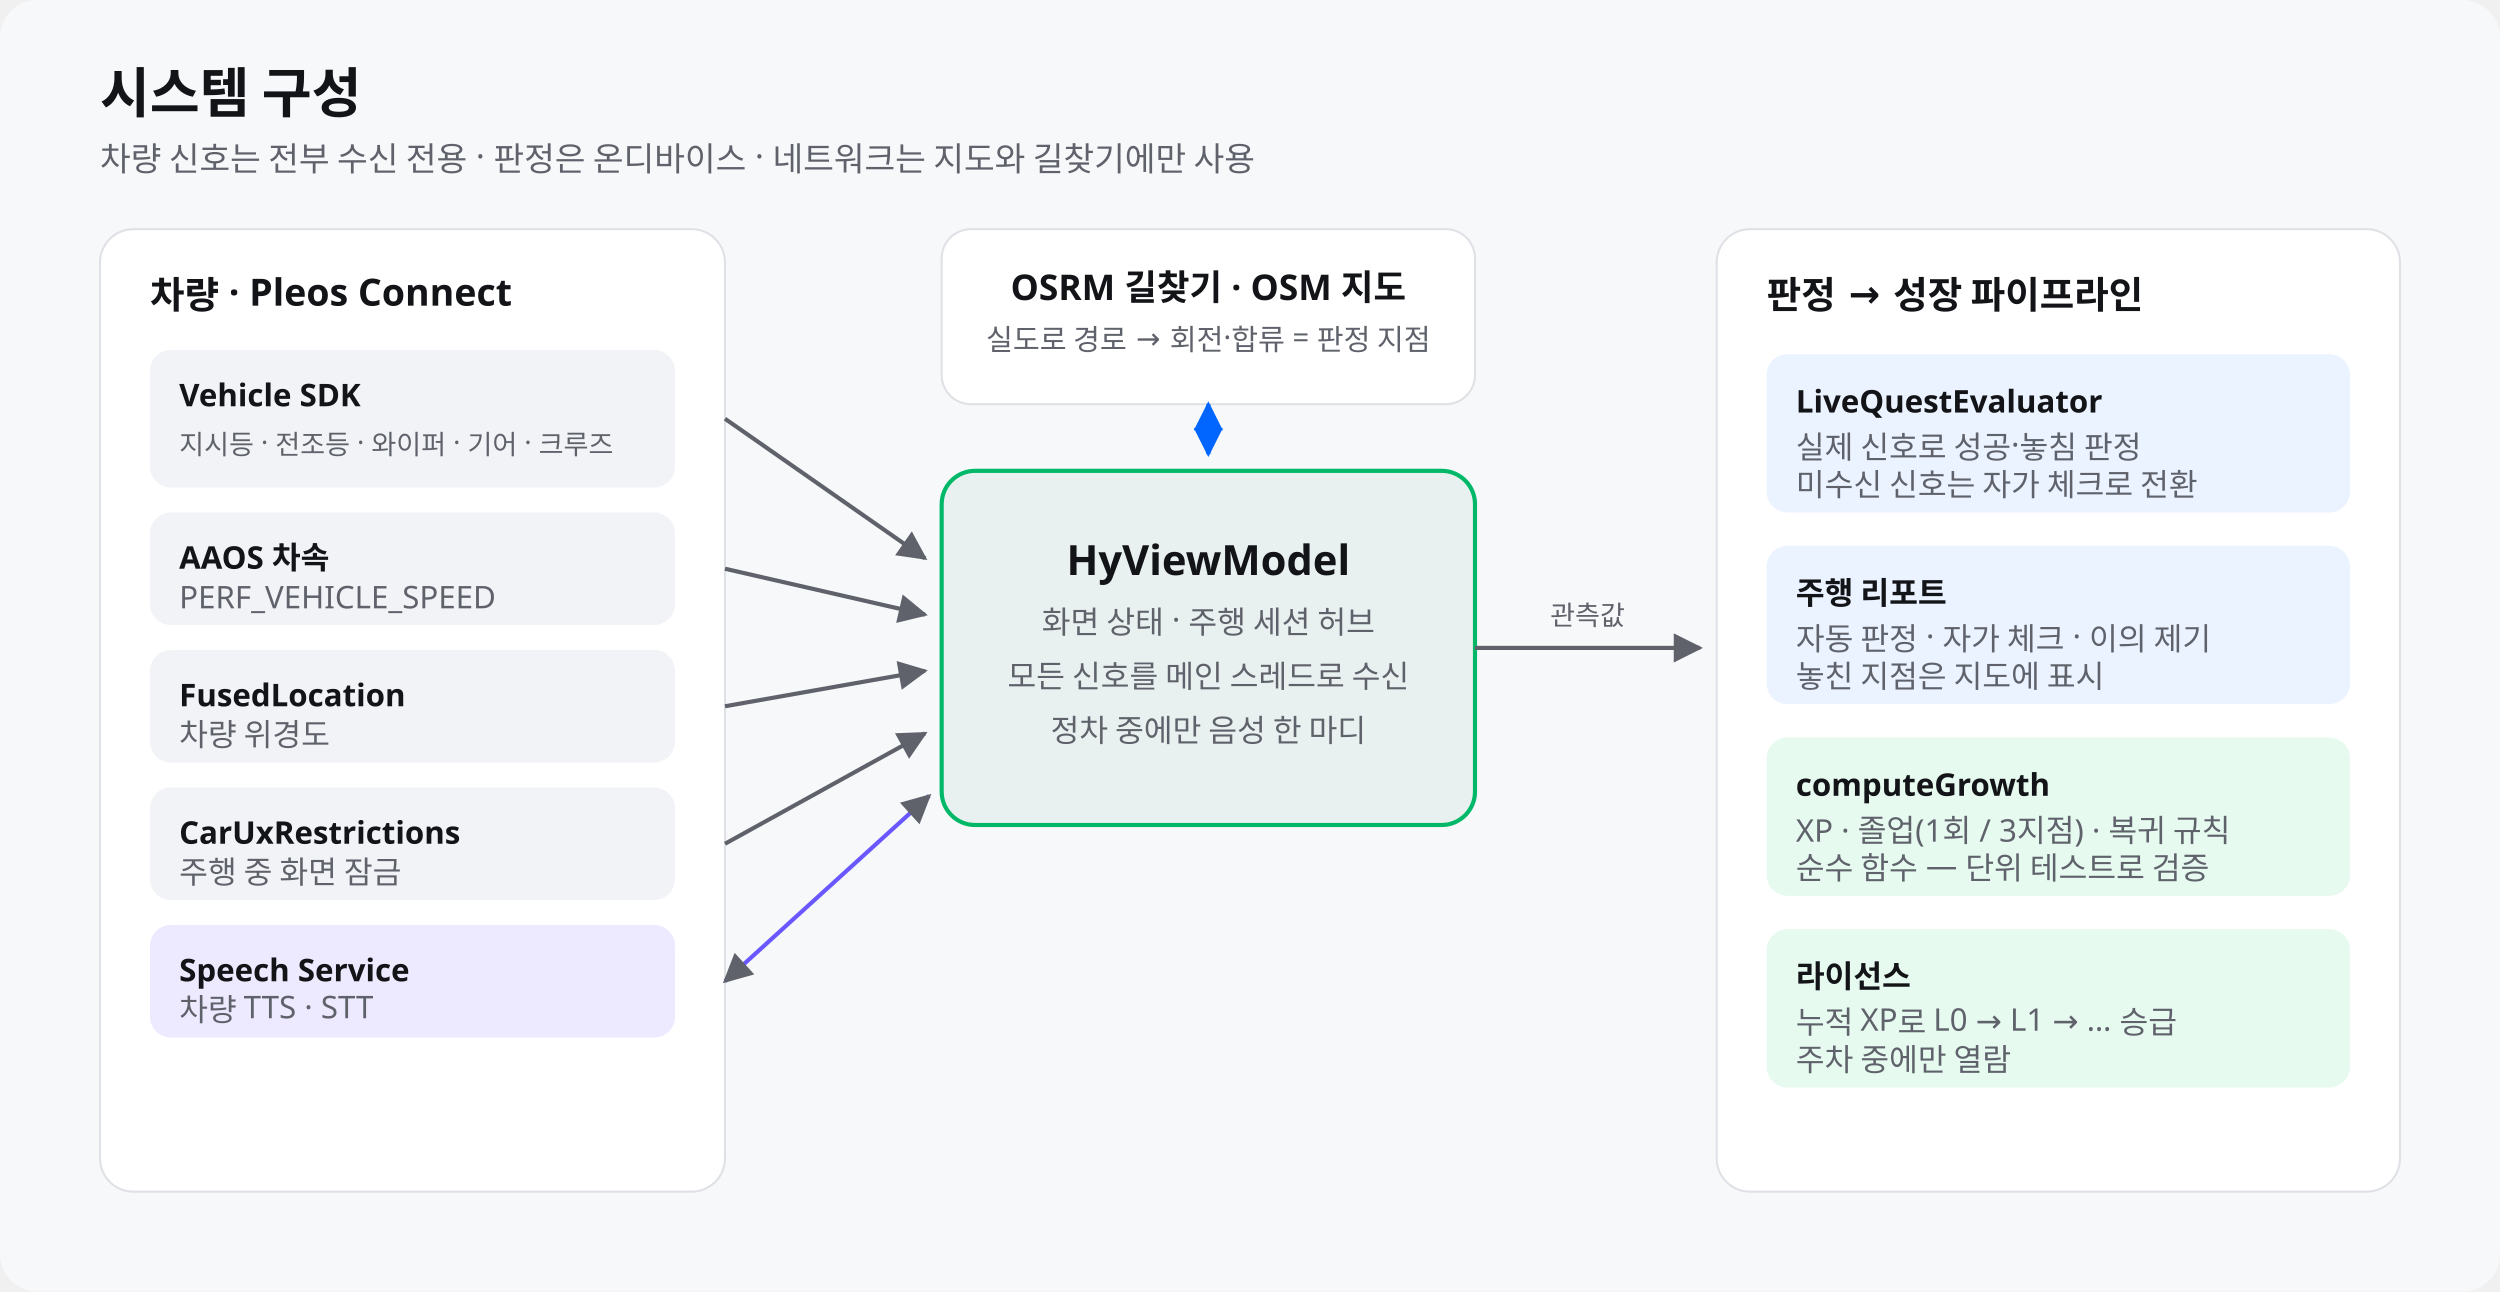
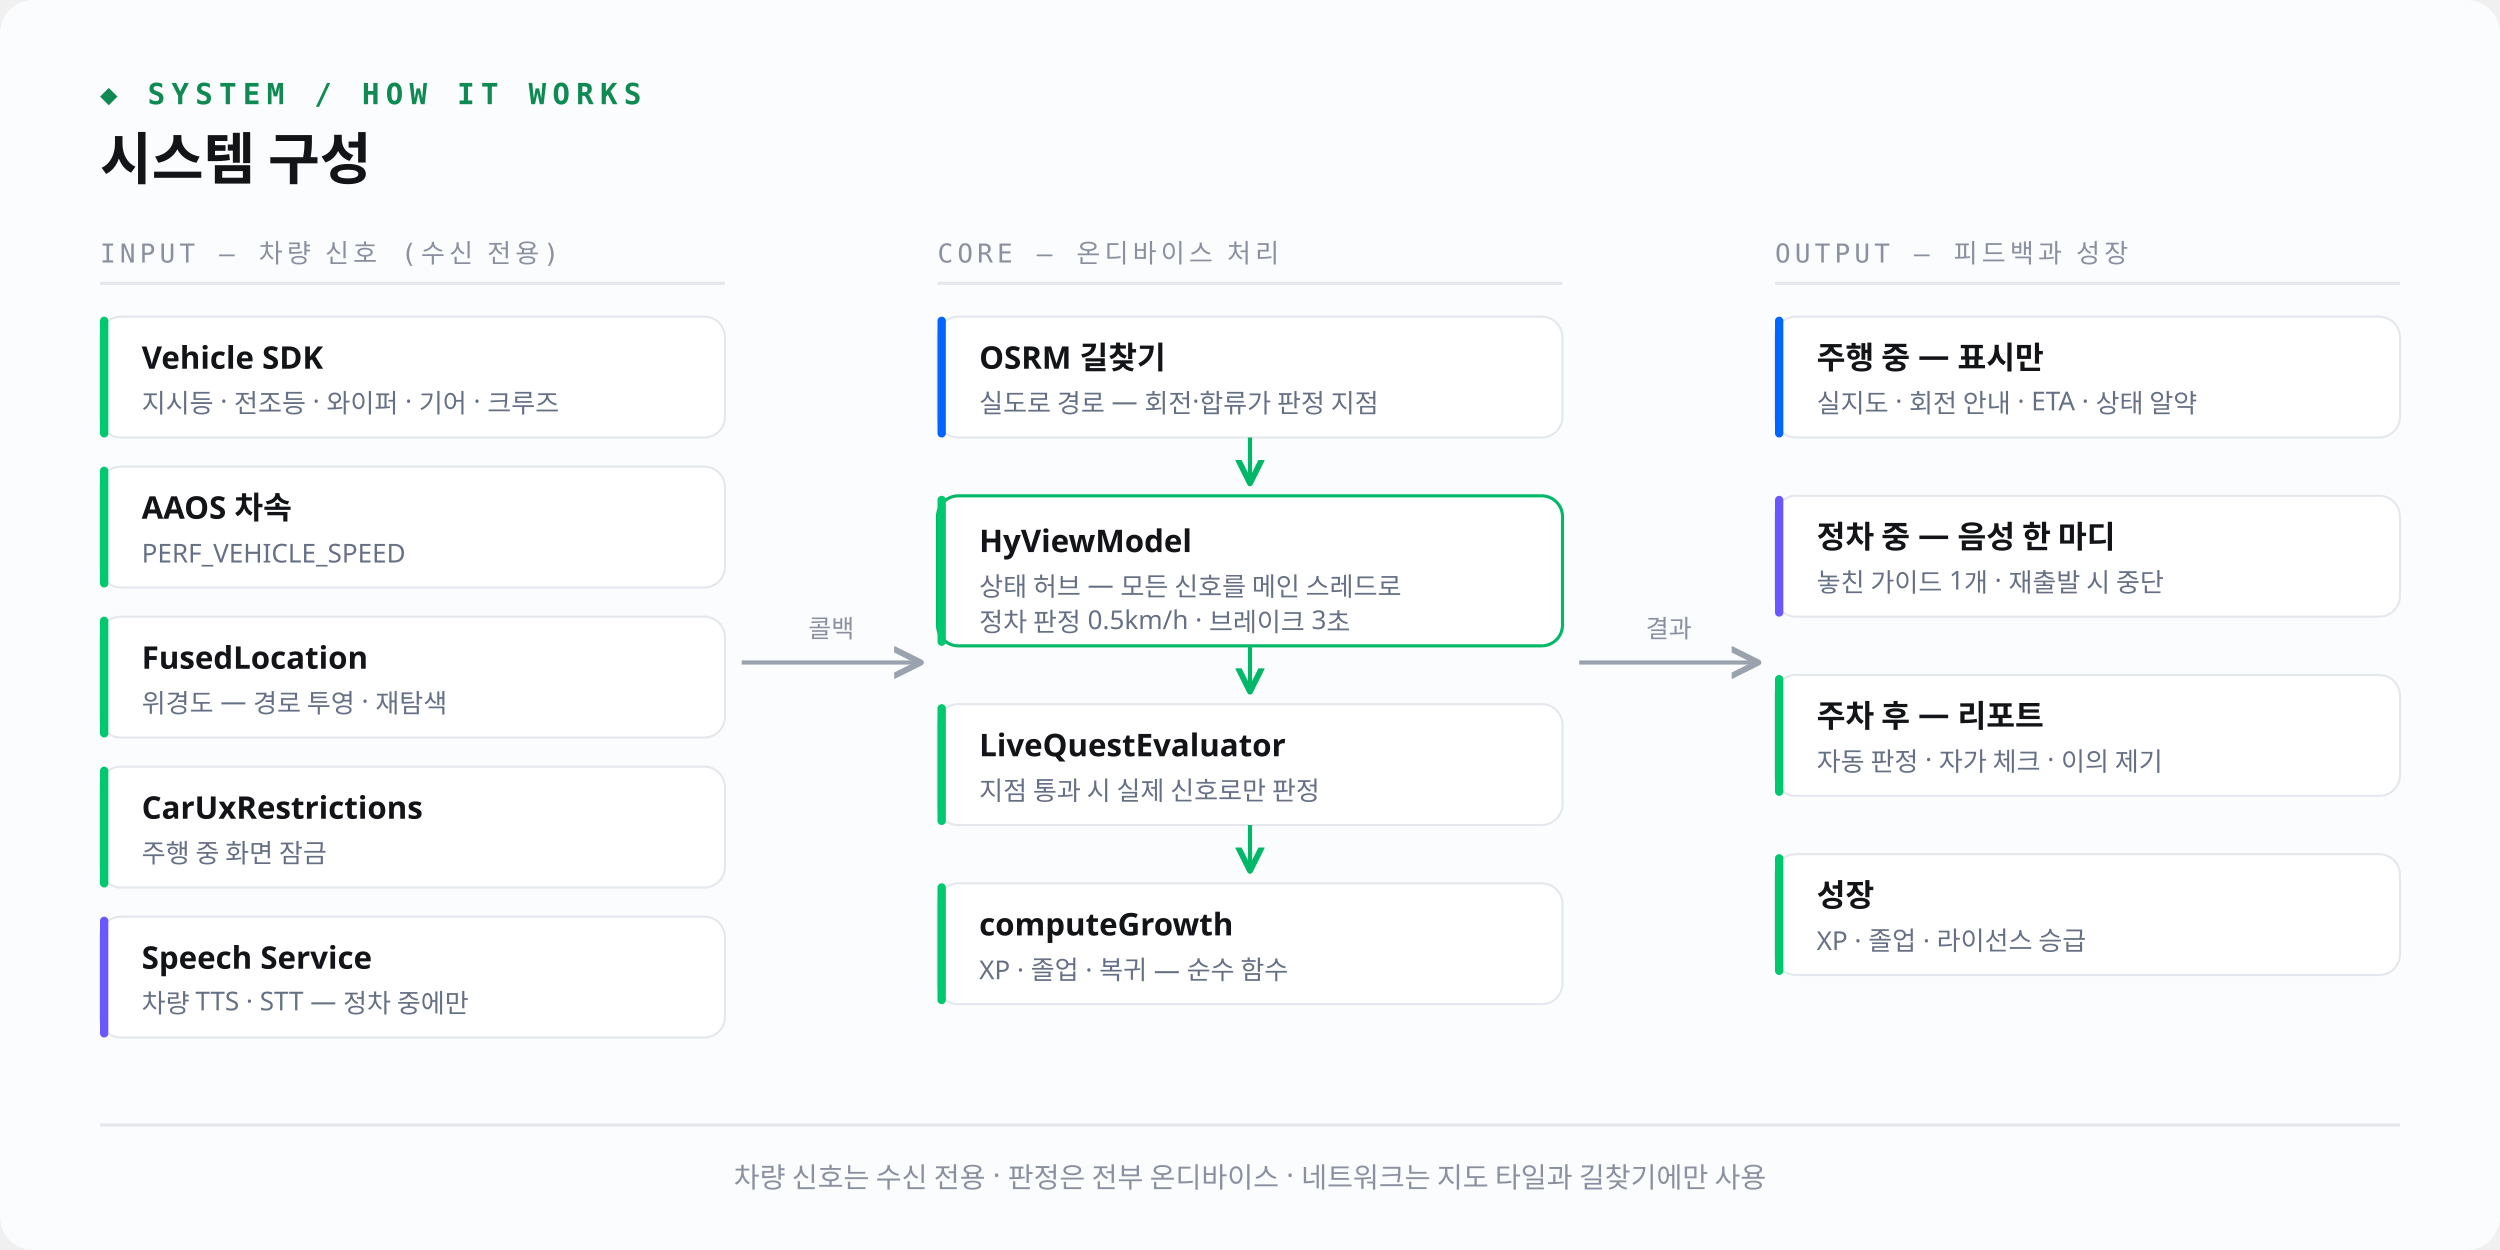
- <svg xmlns="http://www.w3.org/2000/svg" width="1200" height="620" viewBox="0 0 1200 620" font-family="'Malgun Gothic','Apple SD Gothic Neo','Noto Sans KR',sans-serif">
+ <svg xmlns="http://www.w3.org/2000/svg" width="1200" height="600" viewBox="0 0 1200 600" font-family="'Malgun Gothic','Apple SD Gothic Neo','Noto Sans KR',sans-serif">
  <defs>
-     <marker id="arrow" viewBox="0 0 10 10" refX="9" refY="5" markerWidth="7" markerHeight="7" orient="auto-start-reverse">
-       <path d="M0 0 L10 5 L0 10 z" fill="#5F626B" />
+     <marker id="ah" viewBox="0 0 10 10" refX="8" refY="5" markerWidth="8" markerHeight="8" orient="auto">
+       <path d="M0 1 L8 5 L0 9" fill="none" stroke="#9AA2AE" stroke-width="1.8" stroke-linecap="round" stroke-linejoin="round" />
    </marker>
-     <marker id="arrowB" viewBox="0 0 10 10" refX="9" refY="5" markerWidth="7" markerHeight="7" orient="auto-start-reverse">
-       <path d="M0 0 L10 5 L0 10 z" fill="#0066FF" />
+     <marker id="ag" viewBox="0 0 10 10" refX="8" refY="5" markerWidth="7" markerHeight="7" orient="auto">
+       <path d="M0 1 L8 5 L0 9" fill="none" stroke="#00B868" stroke-width="2" stroke-linecap="round" stroke-linejoin="round" />
    </marker>
  </defs>
-   <rect width="1200" height="620" fill="#F7F8FA" rx="18" />
-   <text x="48" y="54" font-size="26" font-weight="800" fill="#131417">시스템 구성</text>
-   <text x="48" y="82" font-size="16" fill="#5F626B">차량 신호는 전부 수신 전용 · 판정은 온디바이스 · 네트워크는 지도와 길찾기에만 사용</text>
-   <rect x="48" y="110" width="300" height="462" rx="16" fill="#FFFFFF" stroke="#E0E1E6" />
-   <text x="72" y="148" font-size="18" font-weight="700" fill="#131417">차량 · Pleos Connect</text>
-   <g font-size="15">
-     <rect x="72" y="168" width="252" height="66" rx="10" fill="#F1F3F6" />
-     <text x="86" y="195" font-weight="700" fill="#131417">Vehicle SDK</text>
-     <text x="86" y="218" font-size="13" fill="#5F626B">지시등 · 전조등 · 와이퍼 · 기어 · 크루즈</text>
-     <rect x="72" y="246" width="252" height="54" rx="10" fill="#F1F3F6" />
-     <text x="86" y="273" font-weight="700" fill="#131417">AAOS 차속</text>
-     <text x="86" y="292" fill="#5F626B">PERF_VEHICLE_SPEED</text>
-     <rect x="72" y="312" width="252" height="54" rx="10" fill="#F1F3F6" />
-     <text x="86" y="339" font-weight="700" fill="#131417">FusedLocation</text>
-     <text x="86" y="358" fill="#5F626B">차량 위경도</text>
-     <rect x="72" y="378" width="252" height="54" rx="10" fill="#F1F3F6" />
-     <text x="86" y="405" font-weight="700" fill="#131417">CarUxRestrictions</text>
-     <text x="86" y="424" fill="#5F626B">주행 중 화면 잠금</text>
-     <rect x="72" y="444" width="252" height="54" rx="10" fill="#EDE9FF" />
-     <text x="86" y="471" font-weight="700" fill="#131417">Speech Service</text>
-     <text x="86" y="490" fill="#5F626B">차량 TTS · STT</text>
+   <rect width="1200" height="600" fill="#FBFCFD" rx="16" />
+   <text x="48" y="50" font-family="Consolas,Menlo,monospace" font-size="14" letter-spacing="3" font-weight="700" fill="#0F8A52">◆ SYSTEM / HOW IT WORKS</text>
+   <text x="48" y="86" font-size="27" font-weight="800" fill="#131417">시스템 구성</text>
+   <text x="48" y="126" font-family="Consolas,Menlo,monospace" font-size="12.5" letter-spacing="2" fill="#8A90A0">INPUT — 차량 신호 (수신 전용)</text>
+   <line x1="48" y1="136" x2="348" y2="136" stroke="#E4E7EC" stroke-width="1.5" />
+   <g>
+     <rect x="48" y="152" width="300" height="58" rx="10" fill="#FFFFFF" stroke="#E4E7EC" />
+     <rect x="48" y="152" width="4" height="58" rx="2" fill="#00C86E" />
+     <text x="68" y="177" font-size="15" font-weight="700" fill="#131417">Vehicle SDK</text>
+     <text x="68" y="198" font-size="12.5" fill="#667085">지시등 · 전조등 · 와이퍼 · 기어 · 크루즈</text>
+     <rect x="48" y="224" width="300" height="58" rx="10" fill="#FFFFFF" stroke="#E4E7EC" />
+     <rect x="48" y="224" width="4" height="58" rx="2" fill="#00C86E" />
+     <text x="68" y="249" font-size="15" font-weight="700" fill="#131417">AAOS 차속</text>
+     <text x="68" y="270" font-size="12.5" fill="#667085">PERF_VEHICLE_SPEED</text>
+     <rect x="48" y="296" width="300" height="58" rx="10" fill="#FFFFFF" stroke="#E4E7EC" />
+     <rect x="48" y="296" width="4" height="58" rx="2" fill="#00C86E" />
+     <text x="68" y="321" font-size="15" font-weight="700" fill="#131417">FusedLocation</text>
+     <text x="68" y="342" font-size="12.5" fill="#667085">위경도 — 경로 투영 · 재탐색</text>
+     <rect x="48" y="368" width="300" height="58" rx="10" fill="#FFFFFF" stroke="#E4E7EC" />
+     <rect x="48" y="368" width="4" height="58" rx="2" fill="#00C86E" />
+     <text x="68" y="393" font-size="15" font-weight="700" fill="#131417">CarUxRestrictions</text>
+     <text x="68" y="414" font-size="12.5" fill="#667085">주행 중 화면 잠금</text>
+     <rect x="48" y="440" width="300" height="58" rx="10" fill="#FFFFFF" stroke="#E4E7EC" />
+     <rect x="48" y="440" width="4" height="58" rx="2" fill="#6A57FF" />
+     <text x="68" y="465" font-size="15" font-weight="700" fill="#131417">Speech Service</text>
+     <text x="68" y="486" font-size="12.5" fill="#667085">차량 TTS · STT — 정차 중에만</text>
  </g>
-   <rect x="452" y="226" width="256" height="170" rx="16" fill="#0F8A52" opacity="0.06" />
-   <rect x="452" y="226" width="256" height="170" rx="16" fill="none" stroke="#00B868" stroke-width="2" />
-   <text x="580" y="276" text-anchor="middle" font-size="20" font-weight="800" fill="#131417">HyViewModel</text>
-   <text x="580" y="304" text-anchor="middle" font-size="15" fill="#5F626B">화면 상태 · 주행 세션 허브</text>
-   <text x="580" y="330" text-anchor="middle" font-size="15" fill="#5F626B">모든 신호를 메인 스레드로 수신</text>
-   <text x="580" y="356" text-anchor="middle" font-size="15" fill="#5F626B">정차 중에만 음성 한 마디</text>
-   <rect x="452" y="110" width="256" height="84" rx="14" fill="#FFFFFF" stroke="#E0E1E6" />
-   <text x="580" y="144" text-anchor="middle" font-size="17" font-weight="700" fill="#131417">OSRM 길찾기 · OSM 지도</text>
-   <text x="580" y="168" text-anchor="middle" font-size="14" fill="#5F626B">실도로 경로 → 회전·합류 = 판정 지점</text>
-   <rect x="824" y="110" width="328" height="462" rx="16" fill="#FFFFFF" stroke="#E0E1E6" />
-   <text x="848" y="148" font-size="18" font-weight="700" fill="#131417">판정 → 성장 파이프라인</text>
-   <g font-size="15">
-     <rect x="848" y="170" width="280" height="76" rx="10" fill="#EAF3FF" />
-     <text x="862" y="198" font-weight="700" fill="#131417">LiveQuestEvaluator</text>
-     <text x="862" y="220" fill="#5F626B">실제 신호로 성공·놓침 판정</text>
-     <text x="862" y="238" fill="#5F626B">미수신 신호는 자가 체크로 전환</text>
-     <rect x="848" y="262" width="280" height="76" rx="10" fill="#EAF3FF" />
-     <text x="862" y="290" font-weight="700" fill="#131417">주행 리포트</text>
-     <text x="862" y="312" fill="#5F626B">자동 판정 · 자가 체크 · 이의 제기</text>
-     <text x="862" y="330" fill="#5F626B">놓친 지점은 지도에 표시</text>
-     <rect x="848" y="354" width="280" height="76" rx="10" fill="#E6FAF0" />
-     <text x="862" y="382" font-weight="700" fill="#131417">computeGrowth</text>
-     <text x="862" y="404" fill="#5F626B">XP · 졸업(1회 / 3지점) · 복귀 규칙</text>
-     <text x="862" y="422" fill="#5F626B">순수 함수 — 단위 테스트로 검증</text>
-     <rect x="848" y="446" width="280" height="76" rx="10" fill="#E6FAF0" />
-     <text x="862" y="474" font-weight="700" fill="#131417">라이선스</text>
-     <text x="862" y="496" fill="#5F626B">누적 XP로 L0 → L1 → … 승급</text>
-     <text x="862" y="514" fill="#5F626B">주차 중에만 열람</text>
+   <text x="450" y="126" font-family="Consolas,Menlo,monospace" font-size="12.5" letter-spacing="2" fill="#8A90A0">CORE — 온디바이스 처리</text>
+   <line x1="450" y1="136" x2="750" y2="136" stroke="#E4E7EC" stroke-width="1.5" />
+   <g>
+     <rect x="450" y="152" width="300" height="58" rx="10" fill="#FFFFFF" stroke="#E4E7EC" />
+     <rect x="450" y="152" width="4" height="58" rx="2" fill="#0066FF" />
+     <text x="470" y="177" font-size="15" font-weight="700" fill="#131417">OSRM 길찾기</text>
+     <text x="470" y="198" font-size="12.5" fill="#667085">실도로 경로 — 회전·합류가 판정 지점</text>
+     <rect x="450" y="238" width="300" height="72" rx="10" fill="#FFFFFF" stroke="#00B868" stroke-width="1.5" />
+     <rect x="450" y="238" width="4" height="72" rx="2" fill="#00C86E" />
+     <text x="470" y="265" font-size="15" font-weight="700" fill="#131417">HyViewModel</text>
+     <text x="470" y="286" font-size="12.5" fill="#667085">상태 허브 — 모든 신호를 메인 스레드로</text>
+     <text x="470" y="303" font-size="12.5" fill="#667085">정차 판정 0.5km/h · 브레이크 3초</text>
+     <rect x="450" y="338" width="300" height="58" rx="10" fill="#FFFFFF" stroke="#E4E7EC" />
+     <rect x="450" y="338" width="4" height="58" rx="2" fill="#00C86E" />
+     <text x="470" y="363" font-size="15" font-weight="700" fill="#131417">LiveQuestEvaluator</text>
+     <text x="470" y="384" font-size="12.5" fill="#667085">지점 통과 시 실제 신호로만 판정</text>
+     <rect x="450" y="424" width="300" height="58" rx="10" fill="#FFFFFF" stroke="#E4E7EC" />
+     <rect x="450" y="424" width="4" height="58" rx="2" fill="#00C86E" />
+     <text x="470" y="449" font-size="15" font-weight="700" fill="#131417">computeGrowth</text>
+     <text x="470" y="470" font-size="12.5" fill="#667085">XP · 졸업 · 복귀 — 순수 함수</text>
  </g>
-   <line x1="348" y1="201" x2="444" y2="268" stroke="#5F626B" stroke-width="2" marker-end="url(#arrow)" />
-   <line x1="348" y1="273" x2="444" y2="295" stroke="#5F626B" stroke-width="2" marker-end="url(#arrow)" />
-   <line x1="348" y1="339" x2="444" y2="322" stroke="#5F626B" stroke-width="2" marker-end="url(#arrow)" />
-   <line x1="348" y1="405" x2="444" y2="352" stroke="#5F626B" stroke-width="2" marker-end="url(#arrow)" />
-   <line x1="348" y1="471" x2="446" y2="382" stroke="#6A57FF" stroke-width="2" marker-end="url(#arrow)" marker-start="url(#arrow)" />
-   <line x1="580" y1="194" x2="580" y2="218" stroke="#0066FF" stroke-width="2" marker-end="url(#arrowB)" marker-start="url(#arrowB)" />
-   <line x1="708" y1="311" x2="816" y2="311" stroke="#5F626B" stroke-width="2" marker-end="url(#arrow)" />
-   <text x="762" y="300" text-anchor="middle" font-size="13" fill="#5F626B">관측값</text>
+   <line x1="600" y1="210" x2="600" y2="232" stroke="#00B868" stroke-width="2" marker-end="url(#ag)" />
+   <line x1="600" y1="310" x2="600" y2="332" stroke="#00B868" stroke-width="2" marker-end="url(#ag)" />
+   <line x1="600" y1="396" x2="600" y2="418" stroke="#00B868" stroke-width="2" marker-end="url(#ag)" />
+   <text x="852" y="126" font-family="Consolas,Menlo,monospace" font-size="12.5" letter-spacing="2" fill="#8A90A0">OUTPUT — 피드백과 성장</text>
+   <line x1="852" y1="136" x2="1152" y2="136" stroke="#E4E7EC" stroke-width="1.5" />
+   <g>
+     <rect x="852" y="152" width="300" height="58" rx="10" fill="#FFFFFF" stroke="#E4E7EC" />
+     <rect x="852" y="152" width="4" height="58" rx="2" fill="#0066FF" />
+     <text x="872" y="177" font-size="15" font-weight="700" fill="#131417">주행 중 — 표시만</text>
+     <text x="872" y="198" font-size="12.5" fill="#667085">실지도 · 회전 안내 · ETA · 상태 알약</text>
+     <rect x="852" y="238" width="300" height="58" rx="10" fill="#FFFFFF" stroke="#E4E7EC" />
+     <rect x="852" y="238" width="4" height="58" rx="2" fill="#6A57FF" />
+     <text x="872" y="263" font-size="15" font-weight="700" fill="#131417">정차 중 — 음성 한 마디</text>
+     <text x="872" y="284" font-size="12.5" fill="#667085">놓친 가이드 1개 · 재출발 시 중단</text>
+     <rect x="852" y="324" width="300" height="58" rx="10" fill="#FFFFFF" stroke="#E4E7EC" />
+     <rect x="852" y="324" width="4" height="58" rx="2" fill="#00C86E" />
+     <text x="872" y="349" font-size="15" font-weight="700" fill="#131417">주차 후 — 리포트</text>
+     <text x="872" y="370" font-size="12.5" fill="#667085">자동 판정 · 자가 체크 · 이의 제기</text>
+     <rect x="852" y="410" width="300" height="58" rx="10" fill="#FFFFFF" stroke="#E4E7EC" />
+     <rect x="852" y="410" width="4" height="58" rx="2" fill="#00C86E" />
+     <text x="872" y="435" font-size="15" font-weight="700" fill="#131417">성장</text>
+     <text x="872" y="456" font-size="12.5" fill="#667085">XP · 졸업 · 라이선스 승급</text>
+   </g>
+   <line x1="356" y1="318" x2="442" y2="318" stroke="#9AA2AE" stroke-width="2" marker-end="url(#ah)" />
+   <text x="399" y="306" text-anchor="middle" font-size="12" fill="#8A90A0">콜백</text>
+   <line x1="758" y1="318" x2="844" y2="318" stroke="#9AA2AE" stroke-width="2" marker-end="url(#ah)" />
+   <text x="801" y="306" text-anchor="middle" font-size="12" fill="#8A90A0">결과</text>
+   <line x1="48" y1="540" x2="1152" y2="540" stroke="#E4E7EC" stroke-width="1.5" />
+   <text x="600" y="570" text-anchor="middle" font-size="13.5" fill="#8A90A0">차량 신호는 수신 전용 · 판정은 전부 온디바이스 · 네트워크는 지도 타일과 길찾기에만 사용</text>
</svg>
